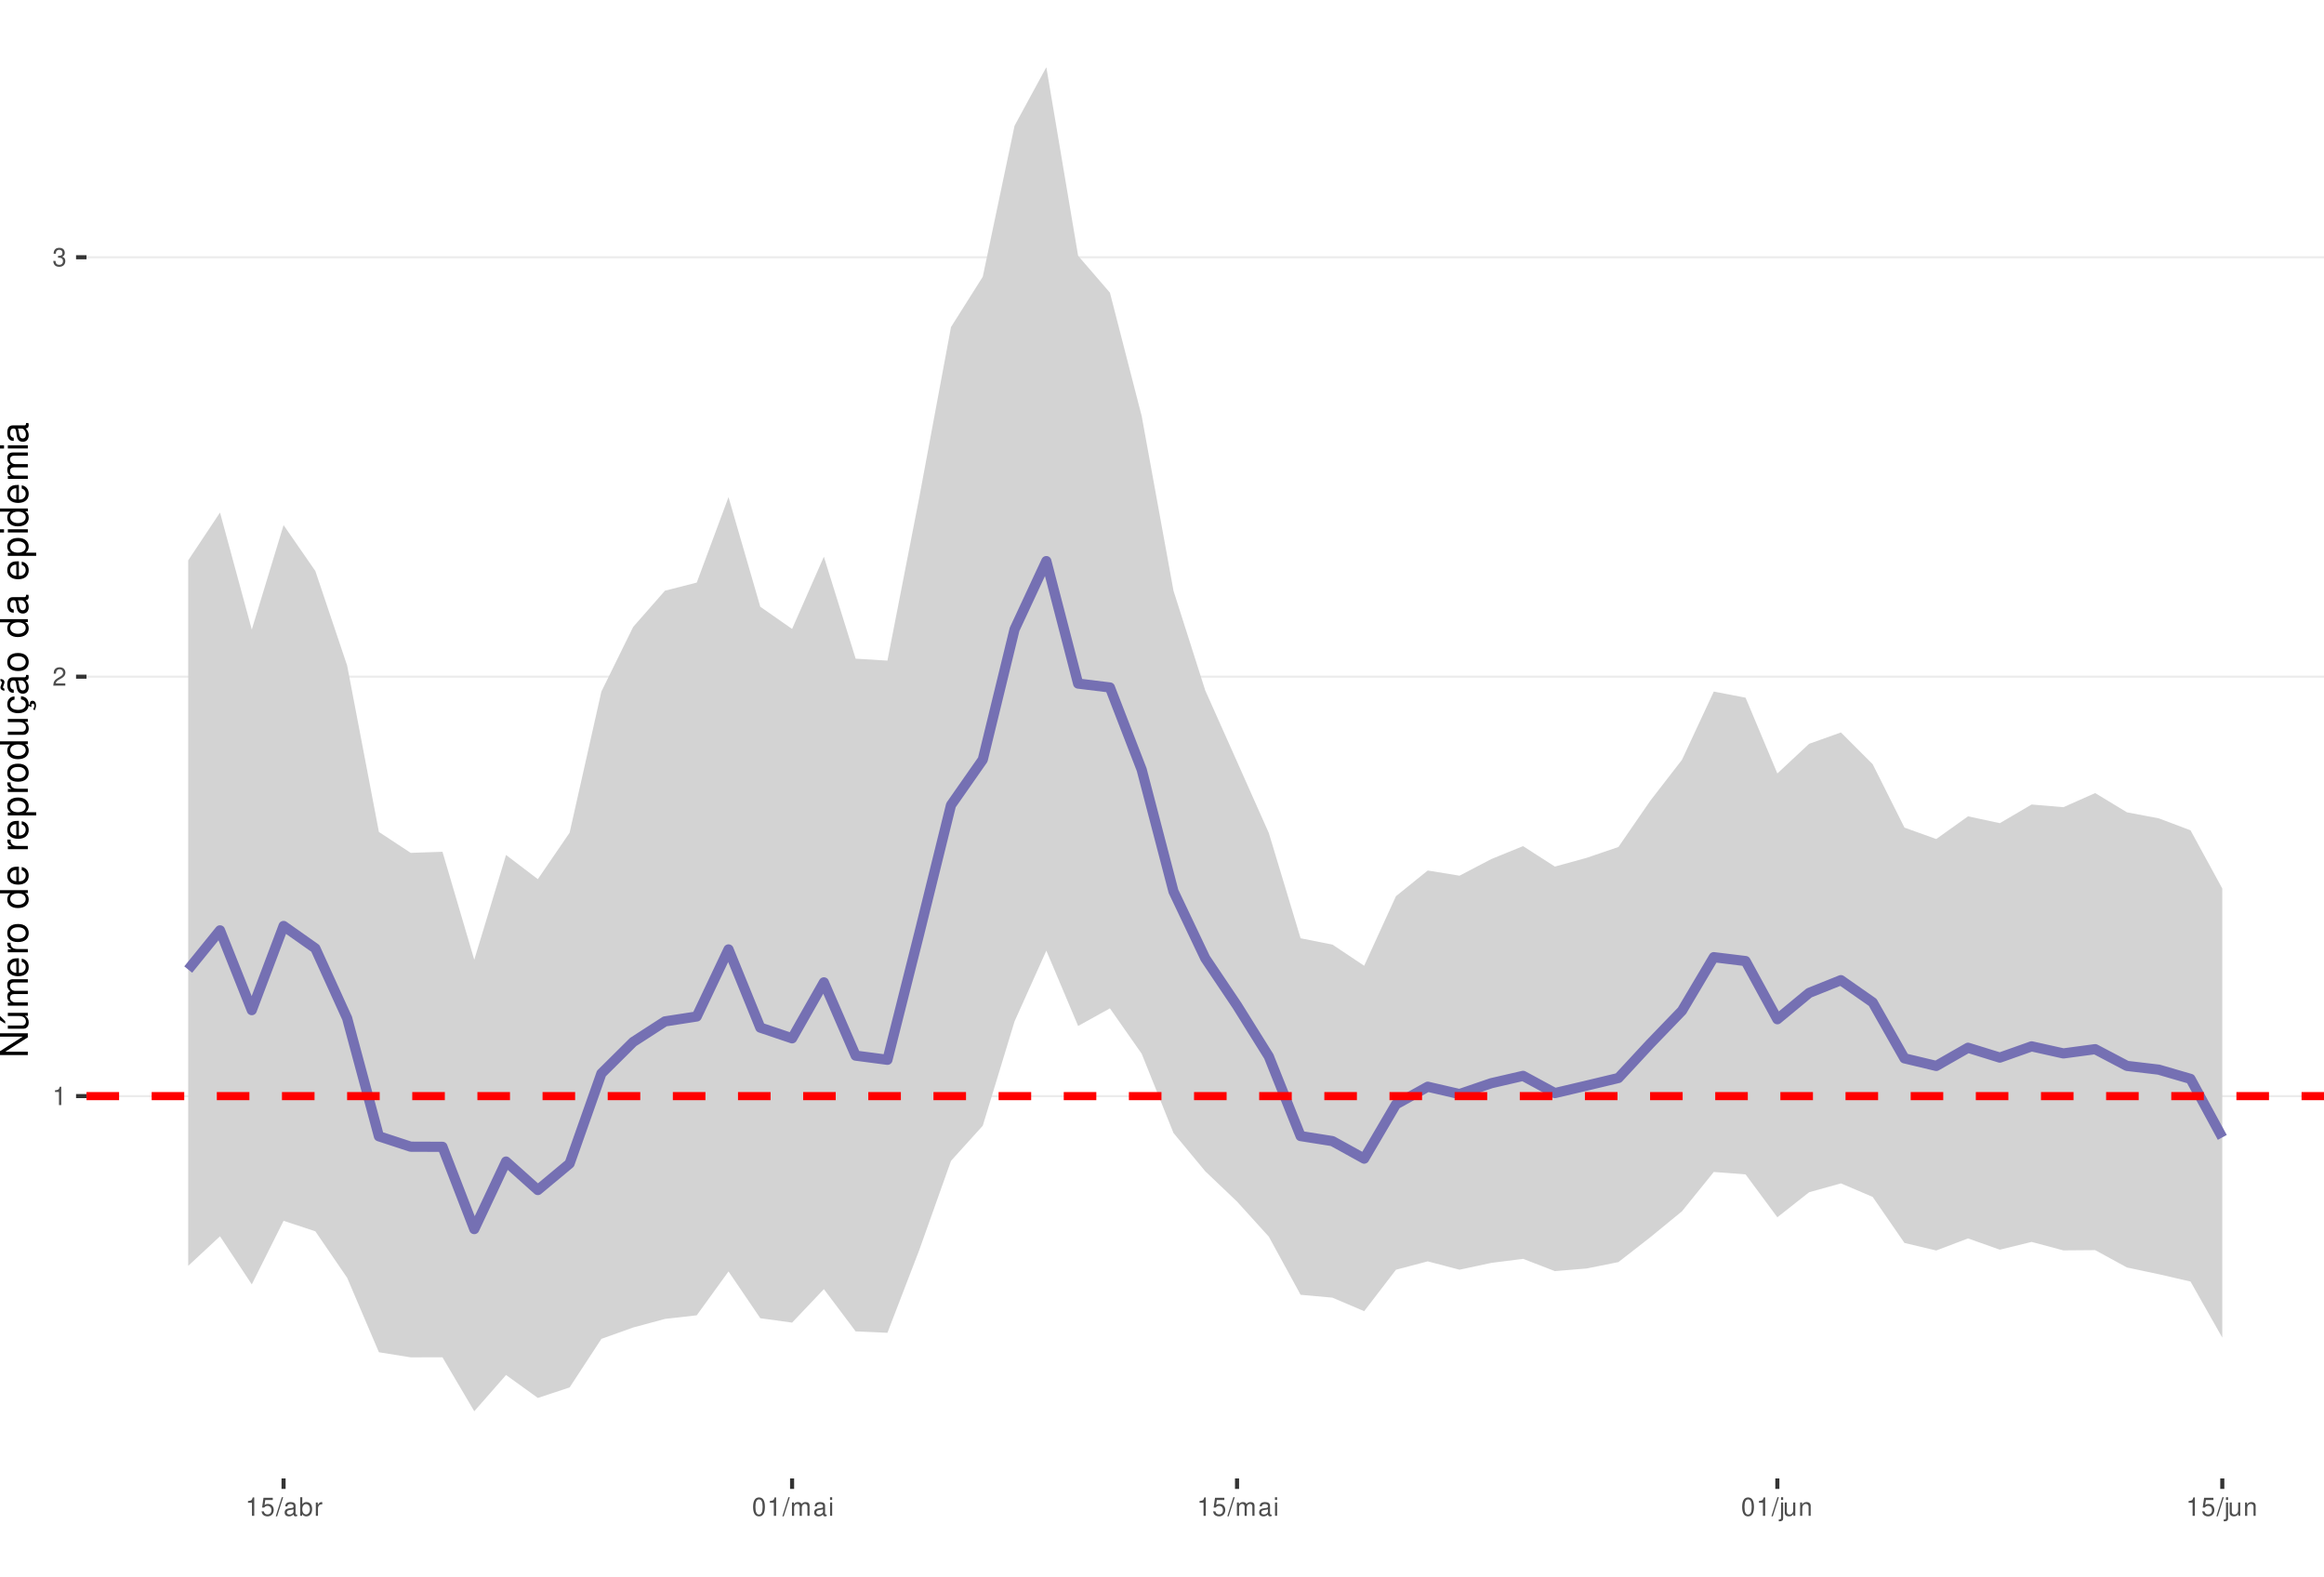
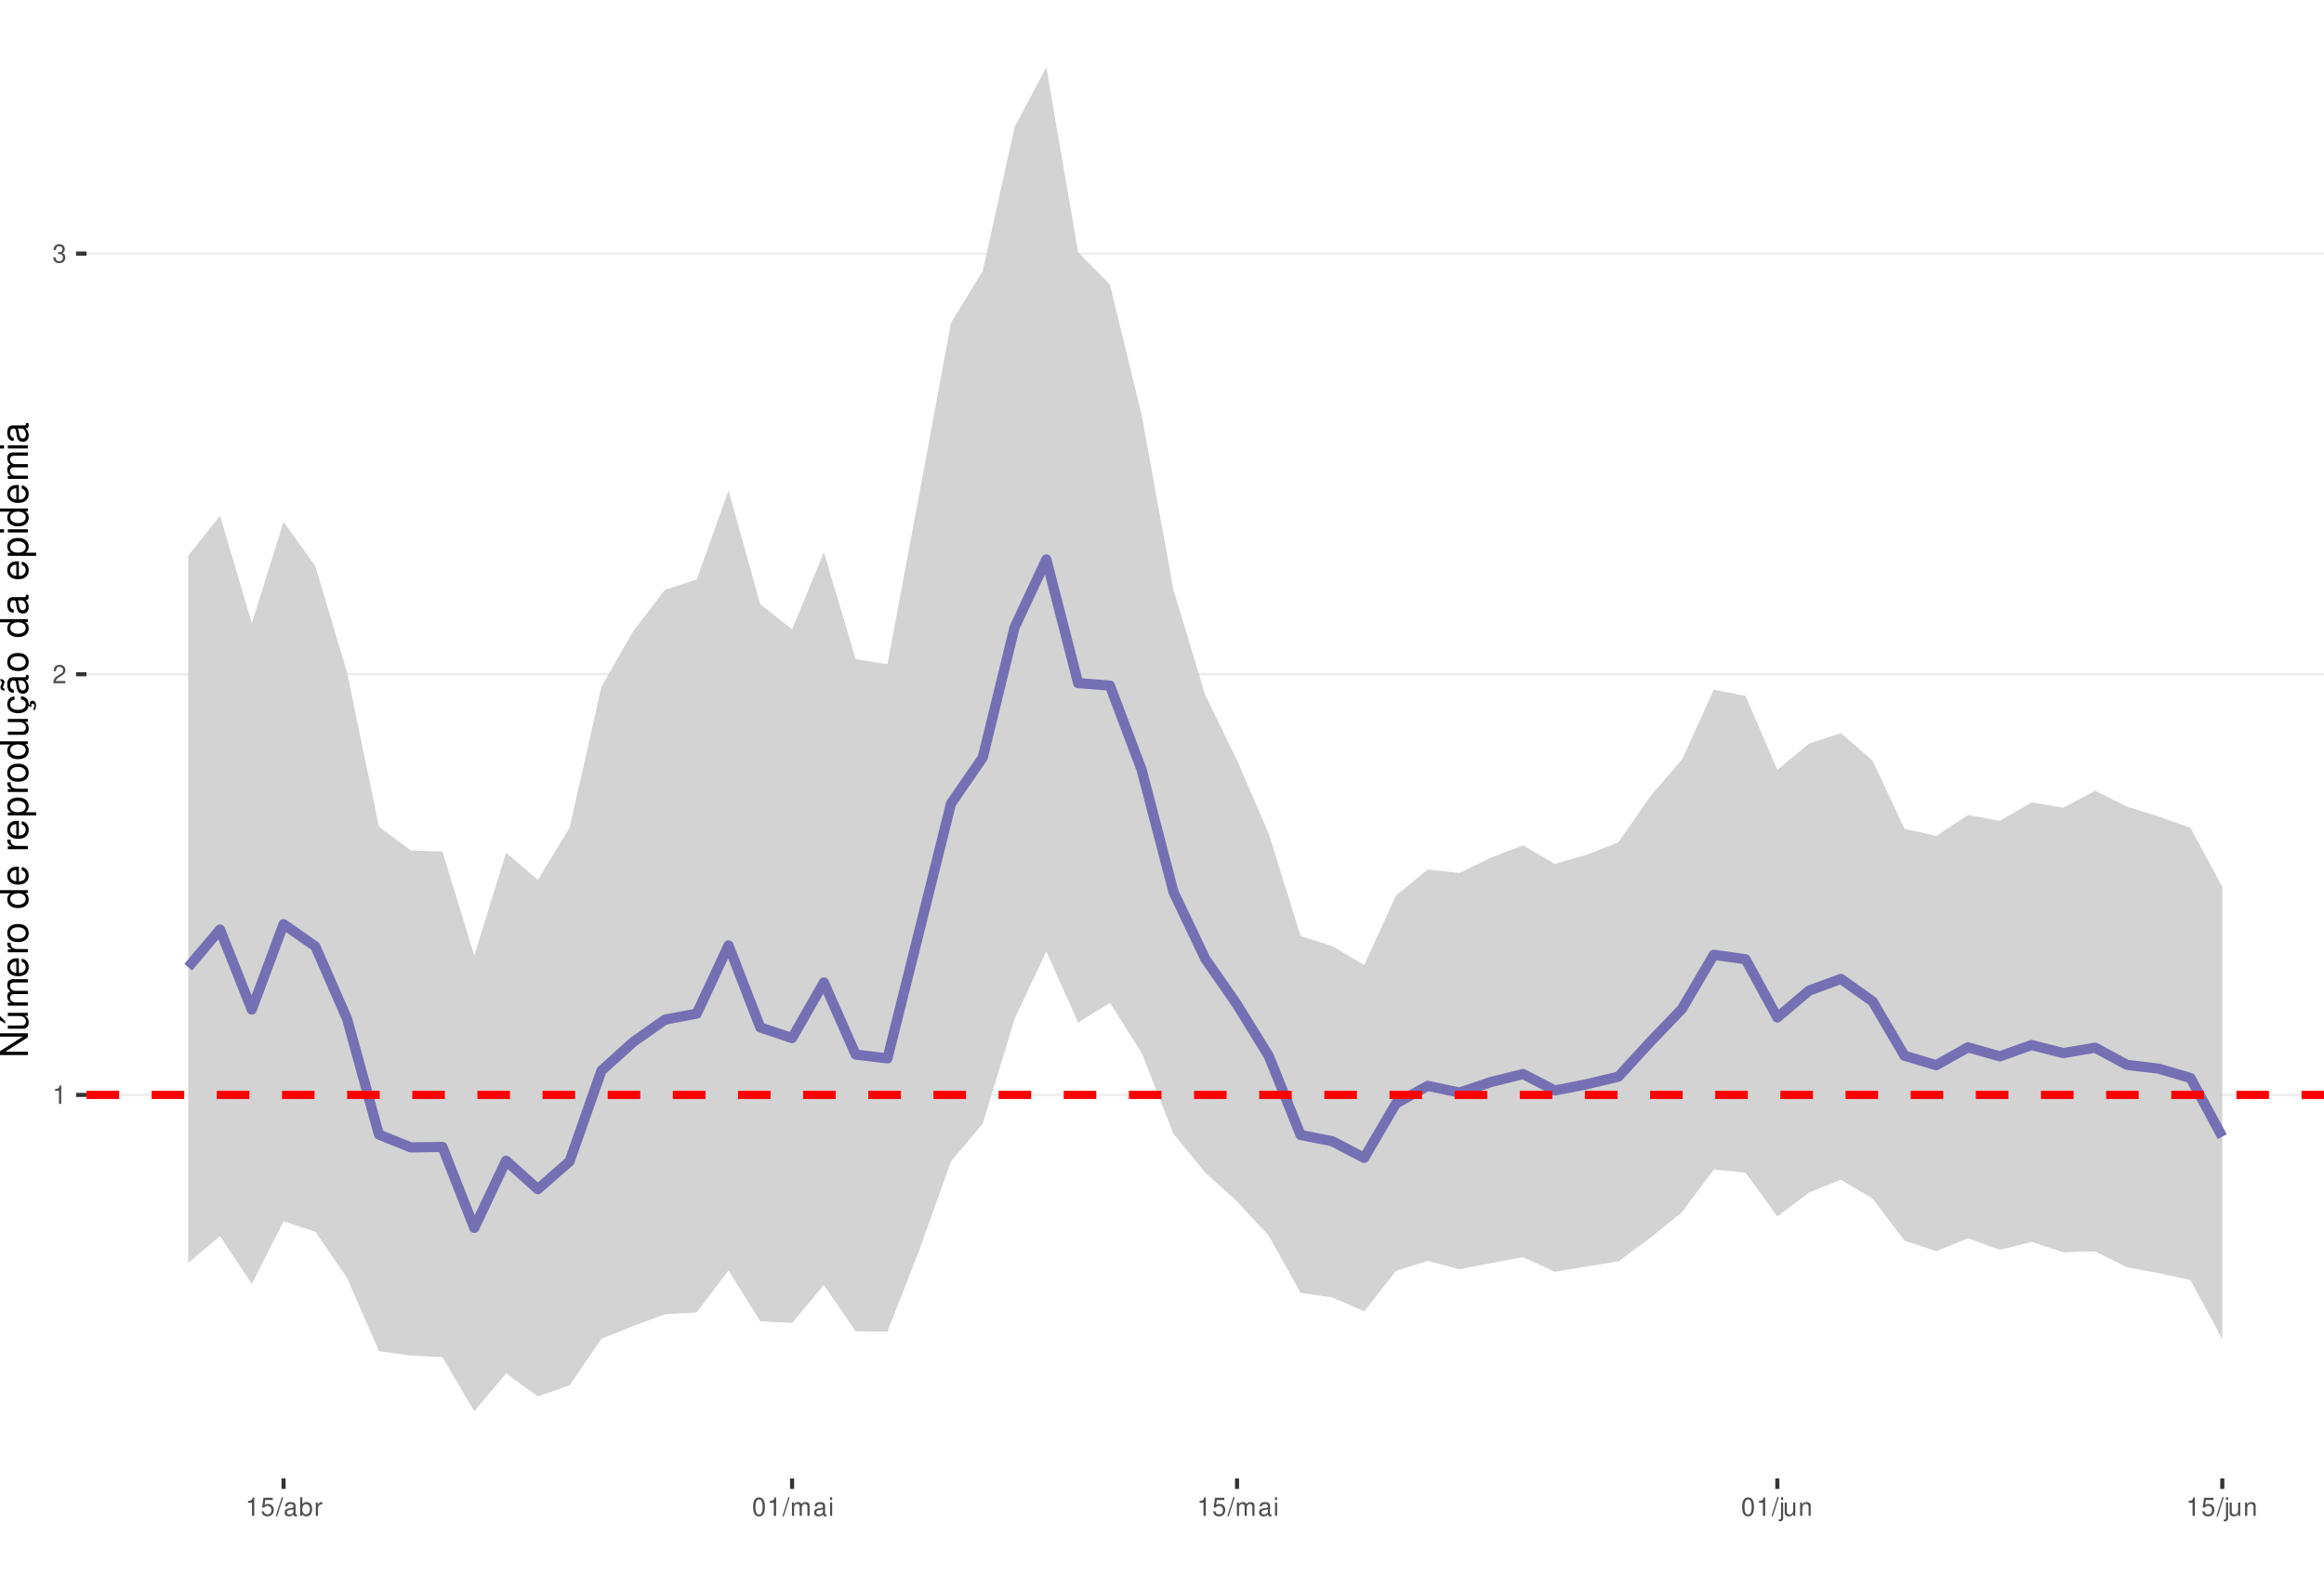
<svg xmlns="http://www.w3.org/2000/svg" xmlns:xlink="http://www.w3.org/1999/xlink" width="609pt" height="413pt" viewBox="0 0 609 413" version="1.1">
  <defs>
    <g>
      <symbol overflow="visible" id="glyph0-0">
        <path style="stroke:none;" d="" />
      </symbol>
      <symbol overflow="visible" id="glyph0-1">
        <path style="stroke:none;" d="M 1.719 -3.422 L 1.719 0 L 2.312 0 L 2.312 -4.812 L 1.922 -4.812 C 1.719 -4.078 1.578 -3.969 0.672 -3.859 L 0.672 -3.422 Z M 1.719 -3.422 " />
      </symbol>
      <symbol overflow="visible" id="glyph0-2">
        <path style="stroke:none;" d="M 3.375 -0.578 L 0.891 -0.578 C 0.938 -0.984 1.156 -1.234 1.734 -1.578 L 2.406 -1.953 C 3.062 -2.328 3.406 -2.812 3.406 -3.406 C 3.406 -3.812 3.234 -4.188 2.969 -4.438 C 2.688 -4.688 2.344 -4.812 1.891 -4.812 C 1.297 -4.812 0.844 -4.594 0.578 -4.188 C 0.422 -3.938 0.344 -3.641 0.328 -3.141 L 0.922 -3.141 C 0.938 -3.469 0.984 -3.672 1.062 -3.828 C 1.219 -4.125 1.516 -4.297 1.875 -4.297 C 2.406 -4.297 2.797 -3.906 2.797 -3.391 C 2.797 -3.016 2.578 -2.672 2.156 -2.438 L 1.547 -2.078 C 0.562 -1.516 0.281 -1.062 0.219 0 L 3.375 0 Z M 3.375 -0.578 " />
      </symbol>
      <symbol overflow="visible" id="glyph0-3">
        <path style="stroke:none;" d="M 1.469 -2.219 L 1.797 -2.219 C 2.422 -2.219 2.766 -1.922 2.766 -1.344 C 2.766 -0.734 2.406 -0.359 1.797 -0.359 C 1.156 -0.359 0.844 -0.688 0.797 -1.391 L 0.219 -1.391 C 0.234 -1.016 0.312 -0.766 0.422 -0.547 C 0.672 -0.078 1.125 0.156 1.766 0.156 C 2.75 0.156 3.375 -0.438 3.375 -1.344 C 3.375 -1.953 3.141 -2.297 2.562 -2.484 C 3.016 -2.672 3.234 -3 3.234 -3.484 C 3.234 -4.312 2.688 -4.812 1.797 -4.812 C 0.844 -4.812 0.328 -4.281 0.312 -3.266 L 0.906 -3.266 C 0.906 -3.547 0.938 -3.719 1 -3.875 C 1.141 -4.141 1.438 -4.297 1.797 -4.297 C 2.312 -4.297 2.625 -3.984 2.625 -3.469 C 2.625 -3.125 2.516 -2.922 2.25 -2.812 C 2.094 -2.75 1.875 -2.719 1.469 -2.703 Z M 1.469 -2.219 " />
      </symbol>
      <symbol overflow="visible" id="glyph0-4">
        <path style="stroke:none;" d="M 3.172 -4.719 L 0.734 -4.719 L 0.375 -2.156 L 0.922 -2.156 C 1.188 -2.469 1.422 -2.594 1.797 -2.594 C 2.422 -2.594 2.812 -2.156 2.812 -1.453 C 2.812 -0.781 2.422 -0.359 1.781 -0.359 C 1.266 -0.359 0.953 -0.625 0.812 -1.156 L 0.234 -1.156 C 0.312 -0.766 0.375 -0.578 0.516 -0.406 C 0.781 -0.047 1.266 0.156 1.797 0.156 C 2.75 0.156 3.422 -0.547 3.422 -1.531 C 3.422 -2.469 2.797 -3.109 1.891 -3.109 C 1.562 -3.109 1.297 -3.016 1.016 -2.828 L 1.203 -4.141 L 3.172 -4.141 Z M 3.172 -4.719 " />
      </symbol>
      <symbol overflow="visible" id="glyph0-5">
        <path style="stroke:none;" d="M 1.531 -4.859 L -0.047 0.141 L 0.312 0.141 L 1.891 -4.859 Z M 1.531 -4.859 " />
      </symbol>
      <symbol overflow="visible" id="glyph0-6">
        <path style="stroke:none;" d="M 3.562 -0.328 C 3.5 -0.312 3.469 -0.312 3.438 -0.312 C 3.25 -0.312 3.141 -0.406 3.141 -0.578 L 3.141 -2.641 C 3.141 -3.25 2.688 -3.594 1.828 -3.594 C 1.312 -3.594 0.906 -3.438 0.672 -3.188 C 0.516 -3 0.453 -2.797 0.438 -2.453 L 0.984 -2.453 C 1.031 -2.875 1.297 -3.078 1.812 -3.078 C 2.312 -3.078 2.594 -2.891 2.594 -2.562 L 2.594 -2.406 C 2.578 -2.172 2.469 -2.078 2.016 -2.031 C 1.219 -1.922 1.109 -1.891 0.891 -1.812 C 0.484 -1.641 0.281 -1.328 0.281 -0.875 C 0.281 -0.25 0.719 0.156 1.422 0.156 C 1.859 0.156 2.219 0 2.609 -0.359 C 2.656 0 2.828 0.156 3.188 0.156 C 3.297 0.156 3.375 0.141 3.562 0.094 Z M 2.594 -1.094 C 2.594 -0.906 2.531 -0.797 2.375 -0.641 C 2.141 -0.438 1.875 -0.328 1.547 -0.328 C 1.109 -0.328 0.859 -0.547 0.859 -0.891 C 0.859 -1.266 1.094 -1.438 1.703 -1.531 C 2.297 -1.609 2.406 -1.641 2.594 -1.719 Z M 2.594 -1.094 " />
      </symbol>
      <symbol overflow="visible" id="glyph0-7">
        <path style="stroke:none;" d="M 0.359 -4.859 L 0.359 0 L 0.859 0 L 0.859 -0.453 C 1.125 -0.047 1.484 0.156 1.969 0.156 C 2.875 0.156 3.484 -0.594 3.484 -1.75 C 3.484 -2.891 2.922 -3.594 1.984 -3.594 C 1.516 -3.594 1.172 -3.406 0.906 -3.016 L 0.906 -4.859 Z M 1.891 -3.062 C 2.5 -3.062 2.906 -2.531 2.906 -1.703 C 2.906 -0.906 2.484 -0.359 1.891 -0.359 C 1.297 -0.359 0.906 -0.906 0.906 -1.719 C 0.906 -2.531 1.297 -3.062 1.891 -3.062 Z M 1.891 -3.062 " />
      </symbol>
      <symbol overflow="visible" id="glyph0-8">
        <path style="stroke:none;" d="M 0.453 -3.484 L 0.453 0 L 1.016 0 L 1.016 -1.812 C 1.031 -2.656 1.375 -3.016 2.141 -3 L 2.141 -3.562 C 2.047 -3.578 1.984 -3.594 1.922 -3.594 C 1.562 -3.594 1.297 -3.375 0.969 -2.859 L 0.969 -3.484 Z M 0.453 -3.484 " />
      </symbol>
      <symbol overflow="visible" id="glyph0-9">
        <path style="stroke:none;" d="M 1.828 -4.812 C 1.391 -4.812 0.984 -4.609 0.75 -4.281 C 0.438 -3.859 0.281 -3.219 0.281 -2.328 C 0.281 -0.703 0.812 0.156 1.828 0.156 C 2.828 0.156 3.375 -0.703 3.375 -2.297 C 3.375 -3.219 3.234 -3.844 2.922 -4.281 C 2.672 -4.625 2.281 -4.812 1.828 -4.812 Z M 1.828 -4.297 C 2.469 -4.297 2.781 -3.641 2.781 -2.344 C 2.781 -0.969 2.469 -0.328 1.812 -0.328 C 1.203 -0.328 0.891 -1 0.891 -2.328 C 0.891 -3.641 1.203 -4.297 1.828 -4.297 Z M 1.828 -4.297 " />
      </symbol>
      <symbol overflow="visible" id="glyph0-10">
        <path style="stroke:none;" d="M 0.469 -3.484 L 0.469 0 L 1.031 0 L 1.031 -2.188 C 1.031 -2.703 1.391 -3.109 1.844 -3.109 C 2.25 -3.109 2.484 -2.844 2.484 -2.406 L 2.484 0 L 3.047 0 L 3.047 -2.188 C 3.047 -2.703 3.422 -3.109 3.875 -3.109 C 4.266 -3.109 4.516 -2.844 4.516 -2.406 L 4.516 0 L 5.078 0 L 5.078 -2.609 C 5.078 -3.234 4.719 -3.594 4.062 -3.594 C 3.594 -3.594 3.312 -3.453 2.984 -3.062 C 2.781 -3.422 2.5 -3.594 2.047 -3.594 C 1.578 -3.594 1.266 -3.422 0.984 -3 L 0.984 -3.484 Z M 0.469 -3.484 " />
      </symbol>
      <symbol overflow="visible" id="glyph0-11">
        <path style="stroke:none;" d="M 1 -3.484 L 0.453 -3.484 L 0.453 0 L 1 0 Z M 1 -4.859 L 0.438 -4.859 L 0.438 -4.156 L 1 -4.156 Z M 1 -4.859 " />
      </symbol>
      <symbol overflow="visible" id="glyph0-12">
        <path style="stroke:none;" d="M 0.469 -3.484 L 0.469 0.5 C 0.469 0.859 0.359 0.969 0.016 0.969 C -0.031 0.969 -0.047 0.969 -0.125 0.953 L -0.125 1.438 C -0.047 1.438 -0.016 1.453 0.062 1.453 C 0.688 1.453 1.016 1.203 1.016 0.719 L 1.016 -3.484 Z M 1.016 -4.859 L 0.469 -4.859 L 0.469 -4.156 L 1.016 -4.156 Z M 1.016 -4.859 " />
      </symbol>
      <symbol overflow="visible" id="glyph0-13">
        <path style="stroke:none;" d="M 3.203 0 L 3.203 -3.484 L 2.656 -3.484 L 2.656 -1.516 C 2.656 -0.797 2.281 -0.328 1.703 -0.328 C 1.266 -0.328 0.984 -0.594 0.984 -1.016 L 0.984 -3.484 L 0.438 -3.484 L 0.438 -0.797 C 0.438 -0.219 0.859 0.156 1.547 0.156 C 2.062 0.156 2.391 -0.031 2.703 -0.484 L 2.703 0 Z M 3.203 0 " />
      </symbol>
      <symbol overflow="visible" id="glyph0-14">
        <path style="stroke:none;" d="M 0.469 -3.484 L 0.469 0 L 1.031 0 L 1.031 -1.922 C 1.031 -2.641 1.391 -3.109 1.969 -3.109 C 2.406 -3.109 2.688 -2.828 2.688 -2.422 L 2.688 0 L 3.234 0 L 3.234 -2.641 C 3.234 -3.219 2.812 -3.594 2.141 -3.594 C 1.625 -3.594 1.281 -3.391 0.984 -2.906 L 0.984 -3.484 Z M 0.469 -3.484 " />
      </symbol>
      <symbol overflow="visible" id="glyph1-0">
        <path style="stroke:none;" d="" />
      </symbol>
      <symbol overflow="visible" id="glyph1-1">
        <path style="stroke:none;" d="M -7.297 -6.453 L -7.297 -5.578 L -1.328 -5.578 L -7.297 -1.766 L -7.297 -0.766 L 0 -0.766 L 0 -1.641 L -5.906 -1.641 L 0 -5.406 L 0 -6.453 Z M -7.297 -6.453 " />
      </symbol>
      <symbol overflow="visible" id="glyph1-2">
        <path style="stroke:none;" d="M 0 -4.812 L -5.234 -4.812 L -5.234 -3.984 L -2.266 -3.984 C -1.203 -3.984 -0.5 -3.438 -0.5 -2.562 C -0.5 -1.906 -0.906 -1.484 -1.531 -1.484 L -5.234 -1.484 L -5.234 -0.656 L -1.203 -0.656 C -0.328 -0.656 0.234 -1.297 0.234 -2.312 C 0.234 -3.094 -0.047 -3.578 -0.734 -4.062 L 0 -4.062 Z M -7.406 -2.953 L -5.922 -2 L -5.922 -2.594 L -7.406 -4.094 Z M -7.406 -2.953 " />
      </symbol>
      <symbol overflow="visible" id="glyph1-3">
        <path style="stroke:none;" d="M -5.234 -0.703 L 0 -0.703 L 0 -1.547 L -3.297 -1.547 C -4.047 -1.547 -4.656 -2.094 -4.656 -2.766 C -4.656 -3.391 -4.281 -3.734 -3.609 -3.734 L 0 -3.734 L 0 -4.578 L -3.297 -4.578 C -4.047 -4.578 -4.656 -5.125 -4.656 -5.812 C -4.656 -6.422 -4.266 -6.781 -3.609 -6.781 L 0 -6.781 L 0 -7.625 L -3.938 -7.625 C -4.875 -7.625 -5.391 -7.078 -5.391 -6.094 C -5.391 -5.406 -5.188 -4.984 -4.594 -4.484 C -5.156 -4.188 -5.391 -3.766 -5.391 -3.078 C -5.391 -2.375 -5.125 -1.906 -4.5 -1.469 L -5.234 -1.469 Z M -5.234 -0.703 " />
      </symbol>
      <symbol overflow="visible" id="glyph1-4">
        <path style="stroke:none;" d="M -2.344 -5.125 C -3.141 -5.125 -3.625 -5.062 -4.016 -4.922 C -4.875 -4.578 -5.391 -3.781 -5.391 -2.797 C -5.391 -1.344 -4.281 -0.406 -2.547 -0.406 C -0.812 -0.406 0.234 -1.297 0.234 -2.781 C 0.234 -3.984 -0.453 -4.812 -1.594 -5.016 L -1.594 -4.188 C -0.906 -3.953 -0.547 -3.484 -0.547 -2.812 C -0.547 -2.281 -0.781 -1.828 -1.219 -1.547 C -1.516 -1.344 -1.812 -1.281 -2.344 -1.266 Z M -3.016 -1.297 C -3.984 -1.359 -4.625 -1.953 -4.625 -2.797 C -4.625 -3.641 -3.953 -4.234 -3.016 -4.234 Z M -3.016 -1.297 " />
      </symbol>
      <symbol overflow="visible" id="glyph1-5">
        <path style="stroke:none;" d="M -5.234 -0.688 L 0 -0.688 L 0 -1.531 L -2.719 -1.531 C -3.984 -1.547 -4.547 -2.062 -4.516 -3.203 L -5.359 -3.203 C -5.375 -3.062 -5.391 -2.984 -5.391 -2.891 C -5.391 -2.344 -5.062 -1.938 -4.297 -1.453 L -5.234 -1.453 Z M -5.234 -0.688 " />
      </symbol>
      <symbol overflow="visible" id="glyph1-6">
        <path style="stroke:none;" d="M -5.391 -2.719 C -5.391 -1.234 -4.344 -0.359 -2.578 -0.359 C -0.812 -0.359 0.234 -1.234 0.234 -2.734 C 0.234 -4.203 -0.812 -5.094 -2.547 -5.094 C -4.359 -5.094 -5.391 -4.234 -5.391 -2.719 Z M -4.625 -2.734 C -4.625 -3.672 -3.844 -4.234 -2.547 -4.234 C -1.312 -4.234 -0.547 -3.656 -0.547 -2.734 C -0.547 -1.797 -1.312 -1.234 -2.578 -1.234 C -3.844 -1.234 -4.625 -1.797 -4.625 -2.734 Z M -4.625 -2.734 " />
      </symbol>
      <symbol overflow="visible" id="glyph1-7">
        <path style="stroke:none;" d="" />
      </symbol>
      <symbol overflow="visible" id="glyph1-8">
        <path style="stroke:none;" d="M -7.297 -4.953 L -7.297 -4.125 L -4.578 -4.125 C -5.109 -3.766 -5.391 -3.203 -5.391 -2.516 C -5.391 -1.156 -4.297 -0.266 -2.625 -0.266 C -0.859 -0.266 0.234 -1.125 0.234 -2.547 C 0.234 -3.266 -0.047 -3.766 -0.688 -4.203 L 0 -4.203 L 0 -4.953 Z M -4.609 -2.656 C -4.609 -3.547 -3.812 -4.125 -2.562 -4.125 C -1.344 -4.125 -0.547 -3.547 -0.547 -2.656 C -0.547 -1.734 -1.359 -1.125 -2.578 -1.125 C -3.797 -1.125 -4.609 -1.734 -4.609 -2.656 Z M -4.609 -2.656 " />
      </symbol>
      <symbol overflow="visible" id="glyph1-9">
        <path style="stroke:none;" d="M 2.188 -0.547 L 2.188 -1.375 L -0.547 -1.375 C -0.016 -1.812 0.234 -2.312 0.234 -2.984 C 0.234 -4.344 -0.859 -5.234 -2.531 -5.234 C -4.297 -5.234 -5.391 -4.375 -5.391 -2.984 C -5.391 -2.266 -5.062 -1.703 -4.453 -1.312 L -5.234 -1.312 L -5.234 -0.547 Z M -4.609 -2.844 C -4.609 -3.766 -3.797 -4.359 -2.547 -4.359 C -1.359 -4.359 -0.547 -3.75 -0.547 -2.844 C -0.547 -1.953 -1.344 -1.375 -2.578 -1.375 C -3.812 -1.375 -4.609 -1.953 -4.609 -2.844 Z M -4.609 -2.844 " />
      </symbol>
      <symbol overflow="visible" id="glyph1-10">
        <path style="stroke:none;" d="M 0 -4.812 L -5.234 -4.812 L -5.234 -3.984 L -2.266 -3.984 C -1.203 -3.984 -0.5 -3.438 -0.5 -2.562 C -0.5 -1.906 -0.906 -1.484 -1.531 -1.484 L -5.234 -1.484 L -5.234 -0.656 L -1.203 -0.656 C -0.328 -0.656 0.234 -1.297 0.234 -2.312 C 0.234 -3.094 -0.047 -3.578 -0.734 -4.062 L 0 -4.062 Z M 0 -4.812 " />
      </symbol>
      <symbol overflow="visible" id="glyph1-11">
        <path style="stroke:none;" d="M 0.234 -2.641 C 0.234 -3.875 -0.547 -4.703 -1.797 -4.766 L -1.797 -3.938 C -0.953 -3.797 -0.531 -3.359 -0.531 -2.656 C -0.531 -1.734 -1.281 -1.188 -2.516 -1.188 C -3.844 -1.188 -4.625 -1.719 -4.625 -2.625 C -4.625 -3.328 -4.203 -3.766 -3.484 -3.875 L -3.484 -4.703 C -3.984 -4.672 -4.312 -4.562 -4.609 -4.359 C -5.094 -4 -5.391 -3.375 -5.391 -2.641 C -5.391 -1.219 -4.266 -0.312 -2.531 -0.312 C -1.469 -0.312 -0.625 -0.672 -0.156 -1.312 C 0.047 -1.594 0.125 -1.812 0.203 -2.25 L 0.922 -1.938 L 0.984 -2.062 C 0.938 -2.188 0.906 -2.25 0.906 -2.375 C 0.906 -2.656 1.047 -2.828 1.281 -2.828 C 1.547 -2.828 1.734 -2.594 1.734 -2.297 C 1.734 -2.031 1.672 -1.844 1.438 -1.406 L 1.406 -1.312 L 1.812 -1.094 C 2.078 -1.75 2.141 -1.953 2.141 -2.344 C 2.141 -3.109 1.781 -3.578 1.203 -3.578 C 0.781 -3.578 0.547 -3.297 0.547 -2.797 C 0.547 -2.703 0.547 -2.641 0.562 -2.516 Z M 0.234 -2.641 " />
      </symbol>
      <symbol overflow="visible" id="glyph1-12">
        <path style="stroke:none;" d="M -0.484 -5.344 C -0.469 -5.266 -0.469 -5.219 -0.469 -5.172 C -0.469 -4.875 -0.625 -4.719 -0.875 -4.719 L -3.953 -4.719 C -4.891 -4.719 -5.391 -4.047 -5.391 -2.75 C -5.391 -1.984 -5.172 -1.375 -4.781 -1.016 C -4.516 -0.766 -4.203 -0.672 -3.688 -0.656 L -3.688 -1.484 C -4.328 -1.562 -4.625 -1.938 -4.625 -2.719 C -4.625 -3.484 -4.344 -3.891 -3.844 -3.891 L -3.625 -3.891 C -3.266 -3.875 -3.125 -3.703 -3.047 -3.016 C -2.891 -1.844 -2.844 -1.656 -2.719 -1.344 C -2.453 -0.734 -2 -0.422 -1.312 -0.422 C -0.375 -0.422 0.234 -1.078 0.234 -2.141 C 0.234 -2.797 0 -3.328 -0.547 -3.922 C 0 -3.984 0.234 -4.234 0.234 -4.781 C 0.234 -4.953 0.203 -5.062 0.141 -5.344 Z M -1.656 -3.891 C -1.375 -3.891 -1.203 -3.812 -0.969 -3.562 C -0.656 -3.219 -0.5 -2.812 -0.5 -2.312 C -0.5 -1.672 -0.812 -1.297 -1.344 -1.297 C -1.891 -1.297 -2.172 -1.656 -2.297 -2.547 C -2.422 -3.438 -2.453 -3.609 -2.594 -3.891 Z M -7.172 -3.75 C -6.922 -3.672 -6.812 -3.547 -6.812 -3.375 C -6.812 -3.25 -6.875 -2.984 -6.984 -2.734 C -7.156 -2.312 -7.172 -2.25 -7.172 -2.047 C -7.172 -1.594 -6.797 -1.297 -6.141 -1.188 L -6.141 -1.766 C -6.375 -1.812 -6.5 -1.938 -6.5 -2.094 C -6.5 -2.203 -6.469 -2.344 -6.375 -2.578 C -6.156 -3.156 -6.125 -3.234 -6.125 -3.438 C -6.125 -3.922 -6.484 -4.219 -7.172 -4.312 Z M -7.172 -3.75 " />
      </symbol>
      <symbol overflow="visible" id="glyph1-13">
        <path style="stroke:none;" d="M -0.484 -5.344 C -0.469 -5.266 -0.469 -5.219 -0.469 -5.172 C -0.469 -4.875 -0.625 -4.719 -0.875 -4.719 L -3.953 -4.719 C -4.891 -4.719 -5.391 -4.047 -5.391 -2.75 C -5.391 -1.984 -5.172 -1.375 -4.781 -1.016 C -4.516 -0.766 -4.203 -0.672 -3.688 -0.656 L -3.688 -1.484 C -4.328 -1.562 -4.625 -1.938 -4.625 -2.719 C -4.625 -3.484 -4.344 -3.891 -3.844 -3.891 L -3.625 -3.891 C -3.266 -3.875 -3.125 -3.703 -3.047 -3.016 C -2.891 -1.844 -2.844 -1.656 -2.719 -1.344 C -2.453 -0.734 -2 -0.422 -1.312 -0.422 C -0.375 -0.422 0.234 -1.078 0.234 -2.141 C 0.234 -2.797 0 -3.328 -0.547 -3.922 C 0 -3.984 0.234 -4.234 0.234 -4.781 C 0.234 -4.953 0.203 -5.062 0.141 -5.344 Z M -1.656 -3.891 C -1.375 -3.891 -1.203 -3.812 -0.969 -3.562 C -0.656 -3.219 -0.5 -2.812 -0.5 -2.312 C -0.5 -1.672 -0.812 -1.297 -1.344 -1.297 C -1.891 -1.297 -2.172 -1.656 -2.297 -2.547 C -2.422 -3.438 -2.453 -3.609 -2.594 -3.891 Z M -1.656 -3.891 " />
      </symbol>
      <symbol overflow="visible" id="glyph1-14">
        <path style="stroke:none;" d="M -5.234 -1.5 L -5.234 -0.672 L 0 -0.672 L 0 -1.5 Z M -7.297 -1.5 L -7.297 -0.656 L -6.234 -0.656 L -6.234 -1.5 Z M -7.297 -1.5 " />
      </symbol>
    </g>
    <clipPath id="clip1">
      <path d="M 22.672 0 L 609 0 L 609 387.328 L 22.672 387.328 Z M 22.672 0 " />
    </clipPath>
    <clipPath id="clip2">
      <path d="M 22.672 286 L 609 286 L 609 288 L 22.672 288 Z M 22.672 286 " />
    </clipPath>
    <clipPath id="clip3">
-       <path d="M 22.672 177 L 609 177 L 609 178 L 22.672 178 Z M 22.672 177 " />
+       <path d="M 22.672 176 L 609 176 L 609 177 L 22.672 177 Z M 22.672 176 " />
    </clipPath>
    <clipPath id="clip4">
-       <path d="M 22.672 67 L 609 67 L 609 68 L 22.672 68 Z M 22.672 67 " />
+       <path d="M 22.672 66 L 609 66 L 609 67 L 22.672 67 Z M 22.672 66 " />
    </clipPath>
    <clipPath id="clip5">
-       <path d="M 22.672 286 L 609 286 L 609 289 L 22.672 289 Z M 22.672 286 " />
+       <path d="M 22.672 285 L 609 285 L 609 288 L 22.672 288 Z M 22.672 285 " />
    </clipPath>
  </defs>
  <g id="surface11">
    <rect x="0" y="0" width="609" height="413" style="fill:rgb(100%,100%,100%);fill-opacity:1;stroke:none;" />
    <rect x="0" y="0" width="609" height="413" style="fill:rgb(100%,100%,100%);fill-opacity:1;stroke:none;" />
    <path style="fill:none;stroke-width:1.067;stroke-linecap:round;stroke-linejoin:round;stroke:rgb(100%,100%,100%);stroke-opacity:1;stroke-miterlimit:10;" d="M 0 413 L 609 413 L 609 0 L 0 0 Z M 0 413 " />
    <g clip-path="url(#clip1)" clip-rule="nonzero">
      <path style=" stroke:none;fill-rule:nonzero;fill:rgb(100%,100%,100%);fill-opacity:1;" d="M 22.672 387.328 L 609 387.328 L 609 0 L 22.672 0 Z M 22.672 387.328 " />
    </g>
    <g clip-path="url(#clip2)" clip-rule="nonzero">
-       <path style="fill:none;stroke-width:0.533;stroke-linecap:butt;stroke-linejoin:round;stroke:rgb(92.157%,92.157%,92.157%);stroke-opacity:1;stroke-miterlimit:10;" d="M 22.672 287.16 L 609 287.16 " />
+       <path style="fill:none;stroke-width:0.533;stroke-linecap:butt;stroke-linejoin:round;stroke:rgb(92.157%,92.157%,92.157%);stroke-opacity:1;stroke-miterlimit:10;" d="M 22.672 286.848 L 609 286.848 " />
    </g>
    <g clip-path="url(#clip3)" clip-rule="nonzero">
-       <path style="fill:none;stroke-width:0.533;stroke-linecap:butt;stroke-linejoin:round;stroke:rgb(92.157%,92.157%,92.157%);stroke-opacity:1;stroke-miterlimit:10;" d="M 22.672 177.277 L 609 177.277 " />
+       <path style="fill:none;stroke-width:0.533;stroke-linecap:butt;stroke-linejoin:round;stroke:rgb(92.157%,92.157%,92.157%);stroke-opacity:1;stroke-miterlimit:10;" d="M 22.672 176.645 L 609 176.645 " />
    </g>
    <g clip-path="url(#clip4)" clip-rule="nonzero">
-       <path style="fill:none;stroke-width:0.533;stroke-linecap:butt;stroke-linejoin:round;stroke:rgb(92.157%,92.157%,92.157%);stroke-opacity:1;stroke-miterlimit:10;" d="M 22.672 67.395 L 609 67.395 " />
-     </g>
-     <path style=" stroke:none;fill-rule:nonzero;fill:rgb(82.745%,82.745%,82.745%);fill-opacity:1;" d="M 49.324 146.793 L 57.652 134.273 L 65.98 164.945 L 74.309 137.566 L 82.637 149.594 L 90.965 174.344 L 99.293 217.957 L 107.621 223.434 L 115.949 223.152 L 124.281 251.445 L 132.609 223.984 L 140.938 230.324 L 149.266 218.156 L 157.594 181.168 L 165.922 164.238 L 174.25 154.754 L 182.578 152.629 L 190.906 130.238 L 199.234 158.957 L 207.566 164.773 L 215.895 145.844 L 224.223 172.562 L 232.551 173.07 L 240.879 130.391 L 249.207 85.684 L 257.535 72.496 L 265.863 32.938 L 274.191 17.605 L 282.52 67.012 L 290.852 76.668 L 299.18 109.012 L 307.508 154.75 L 315.836 180.883 L 324.164 199.535 L 332.492 218.23 L 340.82 245.812 L 349.148 247.461 L 357.477 253.012 L 365.809 234.785 L 374.137 228.055 L 382.465 229.414 L 390.793 225.059 L 399.121 221.672 L 407.449 227.027 L 415.777 224.738 L 424.105 221.895 L 432.434 209.809 L 440.762 199.051 L 449.094 181.18 L 457.422 182.781 L 465.75 202.629 L 474.078 194.863 L 482.406 191.887 L 490.734 200.211 L 499.062 216.816 L 507.391 219.812 L 515.719 213.863 L 524.051 215.656 L 532.379 210.766 L 540.707 211.469 L 549.035 207.773 L 557.363 212.812 L 565.691 214.387 L 574.02 217.523 L 582.348 232.781 L 582.348 350.441 L 574.02 335.742 L 565.691 333.82 L 557.363 332.055 L 549.035 327.512 L 540.707 327.578 L 532.379 325.359 L 524.051 327.395 L 515.719 324.445 L 507.391 327.605 L 499.062 325.633 L 490.734 313.574 L 482.406 310.023 L 474.078 312.344 L 465.75 318.902 L 457.422 307.672 L 449.094 307.035 L 440.762 317.336 L 432.434 324.156 L 424.105 330.645 L 415.777 332.32 L 407.449 333.008 L 399.121 329.793 L 390.793 330.855 L 382.465 332.641 L 374.137 330.453 L 365.809 332.648 L 357.477 343.504 L 349.148 339.961 L 340.82 339.211 L 332.492 323.984 L 324.164 314.793 L 315.836 306.855 L 307.508 296.82 L 299.18 276.066 L 290.852 264.172 L 282.52 268.785 L 274.191 249.055 L 265.863 267.582 L 257.535 294.91 L 249.207 304.129 L 240.879 327.52 L 232.551 349.168 L 224.223 348.797 L 215.895 337.727 L 207.566 346.5 L 199.234 345.352 L 190.906 333.098 L 182.578 344.59 L 174.25 345.531 L 165.922 347.781 L 157.594 350.762 L 149.266 363.484 L 140.938 366.234 L 132.609 360.227 L 124.281 369.723 L 115.949 355.594 L 107.621 355.602 L 99.293 354.266 L 90.965 334.742 L 82.637 322.582 L 74.309 319.828 L 65.98 336.488 L 57.652 323.887 L 49.324 331.625 Z M 49.324 146.793 " />
-     <path style="fill:none;stroke-width:2.667;stroke-linecap:butt;stroke-linejoin:round;stroke:rgb(45.882%,43.922%,70.196%);stroke-opacity:1;stroke-miterlimit:10;" d="M 49.324 254.004 L 57.652 243.738 L 65.98 264.641 L 74.309 242.586 L 82.637 248.457 L 90.965 266.766 L 99.293 297.684 L 107.621 300.414 L 115.949 300.445 L 124.281 322 L 132.609 304.309 L 140.938 311.766 L 149.266 304.832 L 157.594 281.238 L 165.922 272.977 L 174.25 267.59 L 182.578 266.301 L 190.906 248.73 L 199.234 269.215 L 207.566 272.023 L 215.895 257.359 L 224.223 276.555 L 232.551 277.648 L 240.879 244.605 L 249.207 210.926 L 257.535 199.012 L 265.863 164.883 L 274.191 146.996 L 282.52 179.086 L 290.852 180.105 L 299.18 201.645 L 307.508 233.527 L 315.836 251.051 L 324.164 263.434 L 332.492 276.773 L 340.82 297.629 L 349.148 298.945 L 357.477 303.539 L 365.809 289.328 L 374.137 284.703 L 382.465 286.629 L 390.793 283.781 L 399.121 281.855 L 407.449 286.371 L 415.777 284.41 L 424.105 282.418 L 432.434 273.434 L 440.762 264.797 L 449.094 250.762 L 457.422 251.781 L 465.75 267.023 L 474.078 260.125 L 482.406 256.785 L 490.734 262.605 L 499.062 277.266 L 507.391 279.254 L 515.719 274.492 L 524.051 277.074 L 532.379 274.125 L 540.707 275.98 L 549.035 274.863 L 557.363 279.246 L 565.691 280.227 L 574.02 282.648 L 582.348 297.98 " />
+       <path style="fill:none;stroke-width:0.533;stroke-linecap:butt;stroke-linejoin:round;stroke:rgb(92.157%,92.157%,92.157%);stroke-opacity:1;stroke-miterlimit:10;" d="M 22.672 66.441 L 609 66.441 " />
+     </g>
+     <path style=" stroke:none;fill-rule:nonzero;fill:rgb(82.745%,82.745%,82.745%);fill-opacity:1;" d="M 49.324 145.605 L 57.652 135.098 L 65.98 163.262 L 74.309 136.719 L 82.637 148.316 L 90.965 176.234 L 99.293 216.535 L 107.621 222.801 L 115.949 223.086 L 124.281 250.336 L 132.609 223.41 L 140.938 230.504 L 149.266 216.84 L 157.594 179.945 L 165.922 165.383 L 174.25 154.516 L 182.578 151.789 L 190.906 128.488 L 199.234 158.312 L 207.566 164.863 L 215.895 144.691 L 224.223 172.684 L 232.551 174.02 L 240.879 129.535 L 249.207 84.547 L 257.535 71.012 L 265.863 33.293 L 274.191 17.605 L 282.52 66.07 L 290.852 74.531 L 299.18 108.805 L 307.508 154.566 L 315.836 182.078 L 324.164 199.176 L 332.492 218.477 L 340.82 245.227 L 349.148 247.855 L 357.477 252.836 L 365.809 234.629 L 374.137 227.809 L 382.465 228.691 L 390.793 224.652 L 399.121 221.469 L 407.449 226.332 L 415.777 223.93 L 424.105 220.656 L 432.434 208.656 L 440.762 198.977 L 449.094 180.68 L 457.422 182.309 L 465.75 201.707 L 474.078 194.781 L 482.406 192.062 L 490.734 199.277 L 499.062 217.145 L 507.391 218.984 L 515.719 213.531 L 524.051 215.035 L 532.379 210.215 L 540.707 211.586 L 549.035 207.18 L 557.363 211.297 L 565.691 213.938 L 574.02 216.875 L 582.348 232.359 L 582.348 350.828 L 574.02 335.363 L 565.691 333.543 L 557.363 332.004 L 549.035 327.824 L 540.707 328.082 L 532.379 325.359 L 524.051 327.434 L 515.719 324.406 L 507.391 327.793 L 499.062 325.043 L 490.734 314.031 L 482.406 309.062 L 474.078 312.402 L 465.75 318.676 L 457.422 307.215 L 449.094 306.383 L 440.762 317.578 L 432.434 324.305 L 424.105 330.473 L 415.777 331.816 L 407.449 333.195 L 399.121 329.367 L 390.793 330.898 L 382.465 332.535 L 374.137 330.316 L 365.809 332.969 L 357.477 343.539 L 349.148 339.922 L 340.82 338.707 L 332.492 323.762 L 324.164 314.758 L 315.836 307.199 L 307.508 297.047 L 299.18 275.871 L 290.852 262.695 L 282.52 267.91 L 274.191 249.258 L 265.863 266.93 L 257.535 294.359 L 249.207 304.273 L 240.879 327.574 L 232.551 348.848 L 224.223 348.773 L 215.895 336.664 L 207.566 346.59 L 199.234 346.18 L 190.906 332.832 L 182.578 343.82 L 174.25 344.316 L 165.922 347.414 L 157.594 350.734 L 149.266 362.93 L 140.938 365.848 L 132.609 359.816 L 124.281 369.723 L 115.949 355.543 L 107.621 355.148 L 99.293 353.973 L 90.965 334.828 L 82.637 322.676 L 74.309 319.953 L 65.98 336.379 L 57.652 323.812 L 49.324 330.863 Z M 49.324 145.605 " />
+     <path style="fill:none;stroke-width:2.667;stroke-linecap:butt;stroke-linejoin:round;stroke:rgb(45.882%,43.922%,70.196%);stroke-opacity:1;stroke-miterlimit:10;" d="M 49.324 253.391 L 57.652 243.523 L 65.98 264.492 L 74.309 242.121 L 82.637 247.945 L 90.965 266.957 L 99.293 297.227 L 107.621 300.59 L 115.949 300.484 L 124.281 321.691 L 132.609 304.082 L 140.938 311.551 L 149.266 304.238 L 157.594 280.516 L 165.922 273 L 174.25 267.133 L 182.578 265.547 L 190.906 247.684 L 199.234 269.164 L 207.566 271.969 L 215.895 257.383 L 224.223 276.266 L 232.551 277.285 L 240.879 244.004 L 249.207 210.527 L 257.535 198.445 L 265.863 164.371 L 274.191 146.57 L 282.52 178.961 L 290.852 179.617 L 299.18 201.715 L 307.508 233.672 L 315.836 251.176 L 324.164 263.176 L 332.492 276.672 L 340.82 297.34 L 349.148 298.988 L 357.477 303.352 L 365.809 289.117 L 374.137 284.469 L 382.465 286.238 L 390.793 283.445 L 399.121 281.383 L 407.449 285.684 L 415.777 284.059 L 424.105 282.062 L 432.434 272.977 L 440.762 264.312 L 449.094 250.129 L 457.422 251.32 L 465.75 266.551 L 474.078 259.512 L 482.406 256.453 L 490.734 262.371 L 499.062 276.578 L 507.391 279.059 L 515.719 274.375 L 524.051 276.746 L 532.379 273.781 L 540.707 275.898 L 549.035 274.477 L 557.363 278.969 L 565.691 279.973 L 574.02 282.422 L 582.348 297.789 " />
    <g clip-path="url(#clip5)" clip-rule="nonzero">
-       <path style="fill:none;stroke-width:2.134;stroke-linecap:butt;stroke-linejoin:round;stroke:rgb(100%,0%,0%);stroke-opacity:1;stroke-dasharray:8.536,8.536;stroke-miterlimit:10;" d="M 22.672 287.16 L 609 287.16 " />
-     </g>
-     <g style="fill:rgb(30.196%,30.196%,30.196%);fill-opacity:1;">
-       <use xlink:href="#glyph0-1" x="13.738" y="289.508" />
-     </g>
-     <g style="fill:rgb(30.196%,30.196%,30.196%);fill-opacity:1;">
-       <use xlink:href="#glyph0-2" x="13.738" y="179.625" />
-     </g>
-     <g style="fill:rgb(30.196%,30.196%,30.196%);fill-opacity:1;">
-       <use xlink:href="#glyph0-3" x="13.738" y="69.742" />
-     </g>
-     <path style="fill:none;stroke-width:1.067;stroke-linecap:butt;stroke-linejoin:round;stroke:rgb(20%,20%,20%);stroke-opacity:1;stroke-miterlimit:10;" d="M 19.93 287.16 L 22.672 287.16 " />
-     <path style="fill:none;stroke-width:1.067;stroke-linecap:butt;stroke-linejoin:round;stroke:rgb(20%,20%,20%);stroke-opacity:1;stroke-miterlimit:10;" d="M 19.93 177.277 L 22.672 177.277 " />
-     <path style="fill:none;stroke-width:1.067;stroke-linecap:butt;stroke-linejoin:round;stroke:rgb(20%,20%,20%);stroke-opacity:1;stroke-miterlimit:10;" d="M 19.93 67.395 L 22.672 67.395 " />
+       <path style="fill:none;stroke-width:2.134;stroke-linecap:butt;stroke-linejoin:round;stroke:rgb(100%,0%,0%);stroke-opacity:1;stroke-dasharray:8.536,8.536;stroke-miterlimit:10;" d="M 22.672 286.848 L 609 286.848 " />
+     </g>
+     <g style="fill:rgb(30.196%,30.196%,30.196%);fill-opacity:1;">
+       <use xlink:href="#glyph0-1" x="13.738" y="289.195" />
+     </g>
+     <g style="fill:rgb(30.196%,30.196%,30.196%);fill-opacity:1;">
+       <use xlink:href="#glyph0-2" x="13.738" y="178.992" />
+     </g>
+     <g style="fill:rgb(30.196%,30.196%,30.196%);fill-opacity:1;">
+       <use xlink:href="#glyph0-3" x="13.738" y="68.789" />
+     </g>
+     <path style="fill:none;stroke-width:1.067;stroke-linecap:butt;stroke-linejoin:round;stroke:rgb(20%,20%,20%);stroke-opacity:1;stroke-miterlimit:10;" d="M 19.93 286.848 L 22.672 286.848 " />
+     <path style="fill:none;stroke-width:1.067;stroke-linecap:butt;stroke-linejoin:round;stroke:rgb(20%,20%,20%);stroke-opacity:1;stroke-miterlimit:10;" d="M 19.93 176.645 L 22.672 176.645 " />
+     <path style="fill:none;stroke-width:1.067;stroke-linecap:butt;stroke-linejoin:round;stroke:rgb(20%,20%,20%);stroke-opacity:1;stroke-miterlimit:10;" d="M 19.93 66.441 L 22.672 66.441 " />
    <path style="fill:none;stroke-width:1.067;stroke-linecap:butt;stroke-linejoin:round;stroke:rgb(20%,20%,20%);stroke-opacity:1;stroke-miterlimit:10;" d="M 74.309 390.07 L 74.309 387.328 " />
    <path style="fill:none;stroke-width:1.067;stroke-linecap:butt;stroke-linejoin:round;stroke:rgb(20%,20%,20%);stroke-opacity:1;stroke-miterlimit:10;" d="M 207.566 390.07 L 207.566 387.328 " />
    <path style="fill:none;stroke-width:1.067;stroke-linecap:butt;stroke-linejoin:round;stroke:rgb(20%,20%,20%);stroke-opacity:1;stroke-miterlimit:10;" d="M 324.164 390.07 L 324.164 387.328 " />
    <path style="fill:none;stroke-width:1.067;stroke-linecap:butt;stroke-linejoin:round;stroke:rgb(20%,20%,20%);stroke-opacity:1;stroke-miterlimit:10;" d="M 465.75 390.07 L 465.75 387.328 " />
    <path style="fill:none;stroke-width:1.067;stroke-linecap:butt;stroke-linejoin:round;stroke:rgb(20%,20%,20%);stroke-opacity:1;stroke-miterlimit:10;" d="M 582.348 390.07 L 582.348 387.328 " />
    <g style="fill:rgb(30.196%,30.196%,30.196%);fill-opacity:1;">
      <use xlink:href="#glyph0-1" x="64.309" y="397.109" />
      <use xlink:href="#glyph0-4" x="68.309" y="397.109" />
      <use xlink:href="#glyph0-5" x="72.309" y="397.109" />
      <use xlink:href="#glyph0-6" x="74.309" y="397.109" />
      <use xlink:href="#glyph0-7" x="78.309" y="397.109" />
      <use xlink:href="#glyph0-8" x="82.309" y="397.109" />
    </g>
    <g style="fill:rgb(30.196%,30.196%,30.196%);fill-opacity:1;">
      <use xlink:href="#glyph0-9" x="197.066" y="397.109" />
      <use xlink:href="#glyph0-1" x="201.066" y="397.109" />
      <use xlink:href="#glyph0-5" x="205.066" y="397.109" />
      <use xlink:href="#glyph0-10" x="207.066" y="397.109" />
      <use xlink:href="#glyph0-6" x="213.066" y="397.109" />
      <use xlink:href="#glyph0-11" x="217.066" y="397.109" />
    </g>
    <g style="fill:rgb(30.196%,30.196%,30.196%);fill-opacity:1;">
      <use xlink:href="#glyph0-1" x="313.664" y="397.109" />
      <use xlink:href="#glyph0-4" x="317.664" y="397.109" />
      <use xlink:href="#glyph0-5" x="321.664" y="397.109" />
      <use xlink:href="#glyph0-10" x="323.664" y="397.109" />
      <use xlink:href="#glyph0-6" x="329.664" y="397.109" />
      <use xlink:href="#glyph0-11" x="333.664" y="397.109" />
    </g>
    <g style="fill:rgb(30.196%,30.196%,30.196%);fill-opacity:1;">
      <use xlink:href="#glyph0-9" x="456.25" y="397.109" />
      <use xlink:href="#glyph0-1" x="460.25" y="397.109" />
      <use xlink:href="#glyph0-5" x="464.25" y="397.109" />
      <use xlink:href="#glyph0-12" x="466.25" y="397.109" />
      <use xlink:href="#glyph0-13" x="467.25" y="397.109" />
      <use xlink:href="#glyph0-14" x="471.25" y="397.109" />
    </g>
    <g style="fill:rgb(30.196%,30.196%,30.196%);fill-opacity:1;">
      <use xlink:href="#glyph0-1" x="572.848" y="397.109" />
      <use xlink:href="#glyph0-4" x="576.848" y="397.109" />
      <use xlink:href="#glyph0-5" x="580.848" y="397.109" />
      <use xlink:href="#glyph0-12" x="582.848" y="397.109" />
      <use xlink:href="#glyph0-13" x="583.848" y="397.109" />
      <use xlink:href="#glyph0-14" x="587.848" y="397.109" />
    </g>
    <g style="fill:rgb(0%,0%,0%);fill-opacity:1;">
      <use xlink:href="#glyph1-1" x="7.29" y="277.164" />
      <use xlink:href="#glyph1-2" x="7.29" y="270.164" />
      <use xlink:href="#glyph1-3" x="7.29" y="264.164" />
      <use xlink:href="#glyph1-4" x="7.29" y="256.164" />
      <use xlink:href="#glyph1-5" x="7.29" y="250.164" />
      <use xlink:href="#glyph1-6" x="7.29" y="247.164" />
      <use xlink:href="#glyph1-7" x="7.29" y="241.164" />
      <use xlink:href="#glyph1-8" x="7.29" y="238.164" />
      <use xlink:href="#glyph1-4" x="7.29" y="232.164" />
      <use xlink:href="#glyph1-7" x="7.29" y="226.164" />
      <use xlink:href="#glyph1-5" x="7.29" y="223.164" />
      <use xlink:href="#glyph1-4" x="7.29" y="220.164" />
      <use xlink:href="#glyph1-9" x="7.29" y="214.164" />
      <use xlink:href="#glyph1-5" x="7.29" y="208.164" />
      <use xlink:href="#glyph1-6" x="7.29" y="205.164" />
      <use xlink:href="#glyph1-8" x="7.29" y="199.164" />
      <use xlink:href="#glyph1-10" x="7.29" y="193.164" />
      <use xlink:href="#glyph1-11" x="7.29" y="187.164" />
      <use xlink:href="#glyph1-12" x="7.29" y="182.164" />
      <use xlink:href="#glyph1-6" x="7.29" y="176.164" />
      <use xlink:href="#glyph1-7" x="7.29" y="170.164" />
      <use xlink:href="#glyph1-8" x="7.29" y="167.164" />
      <use xlink:href="#glyph1-13" x="7.29" y="161.164" />
      <use xlink:href="#glyph1-7" x="7.29" y="155.164" />
      <use xlink:href="#glyph1-4" x="7.29" y="152.164" />
      <use xlink:href="#glyph1-9" x="7.29" y="146.164" />
      <use xlink:href="#glyph1-14" x="7.29" y="140.164" />
      <use xlink:href="#glyph1-8" x="7.29" y="138.164" />
      <use xlink:href="#glyph1-4" x="7.29" y="132.164" />
      <use xlink:href="#glyph1-3" x="7.29" y="126.164" />
      <use xlink:href="#glyph1-14" x="7.29" y="118.164" />
      <use xlink:href="#glyph1-13" x="7.29" y="116.164" />
    </g>
  </g>
</svg>
